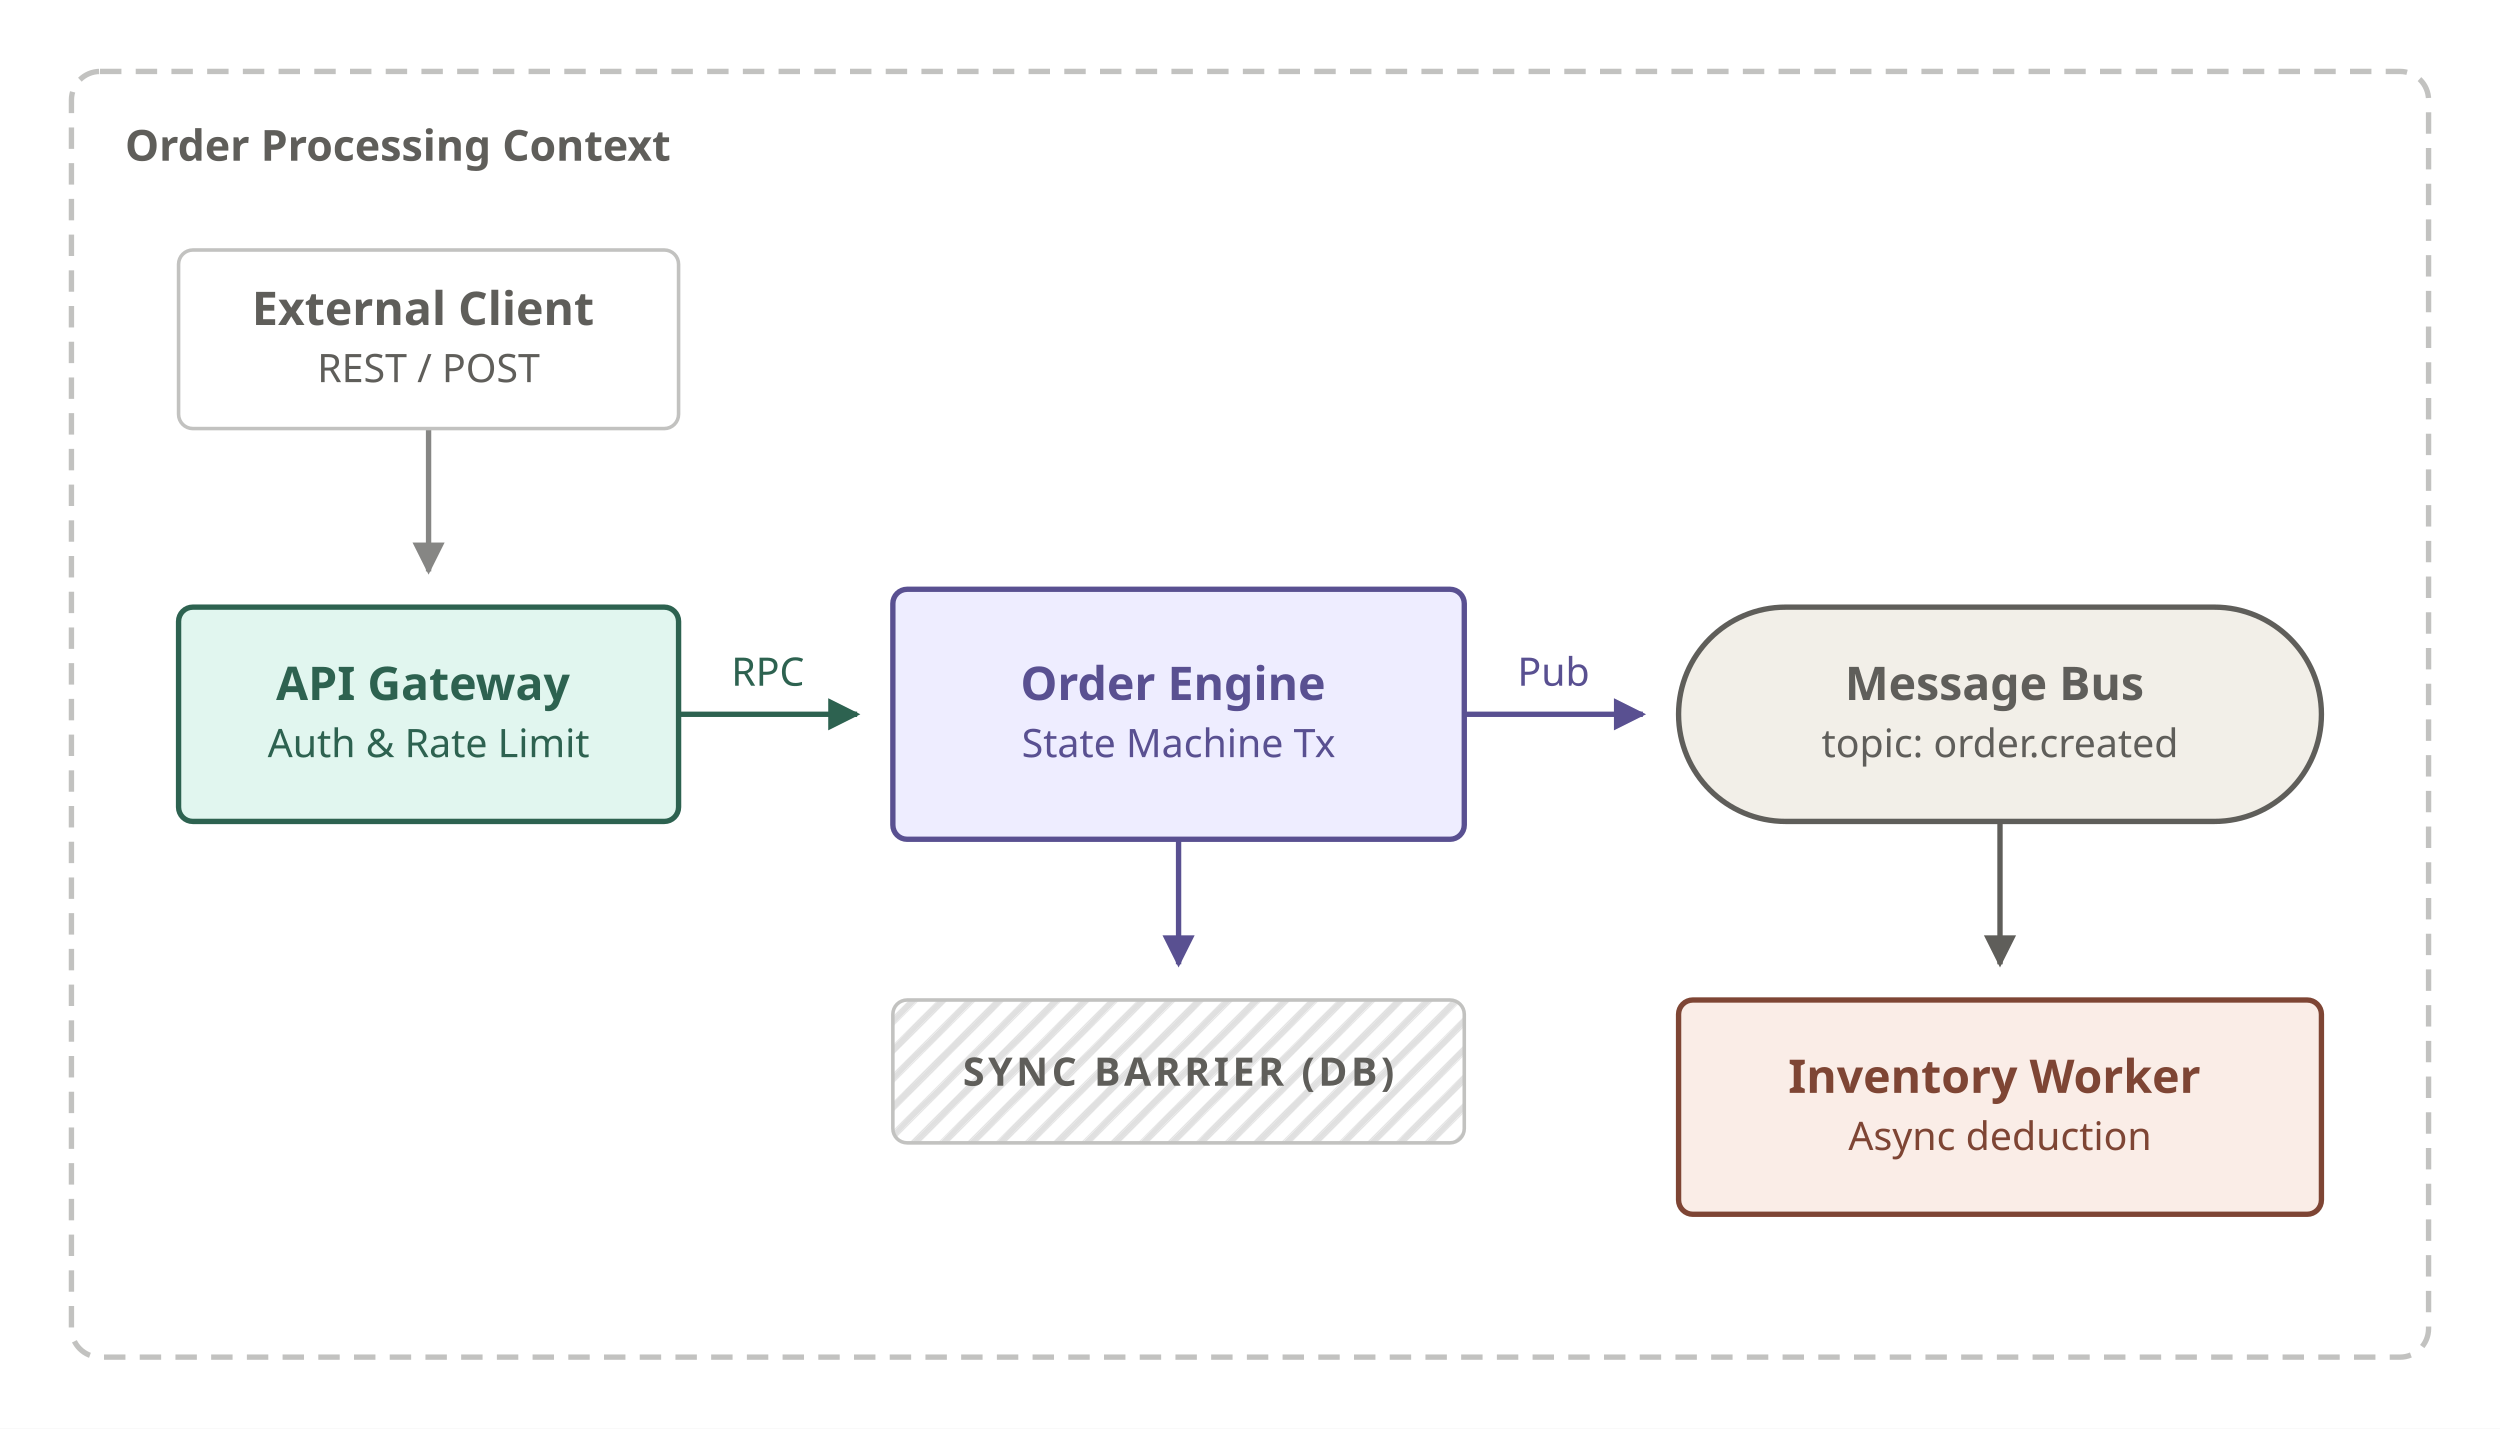
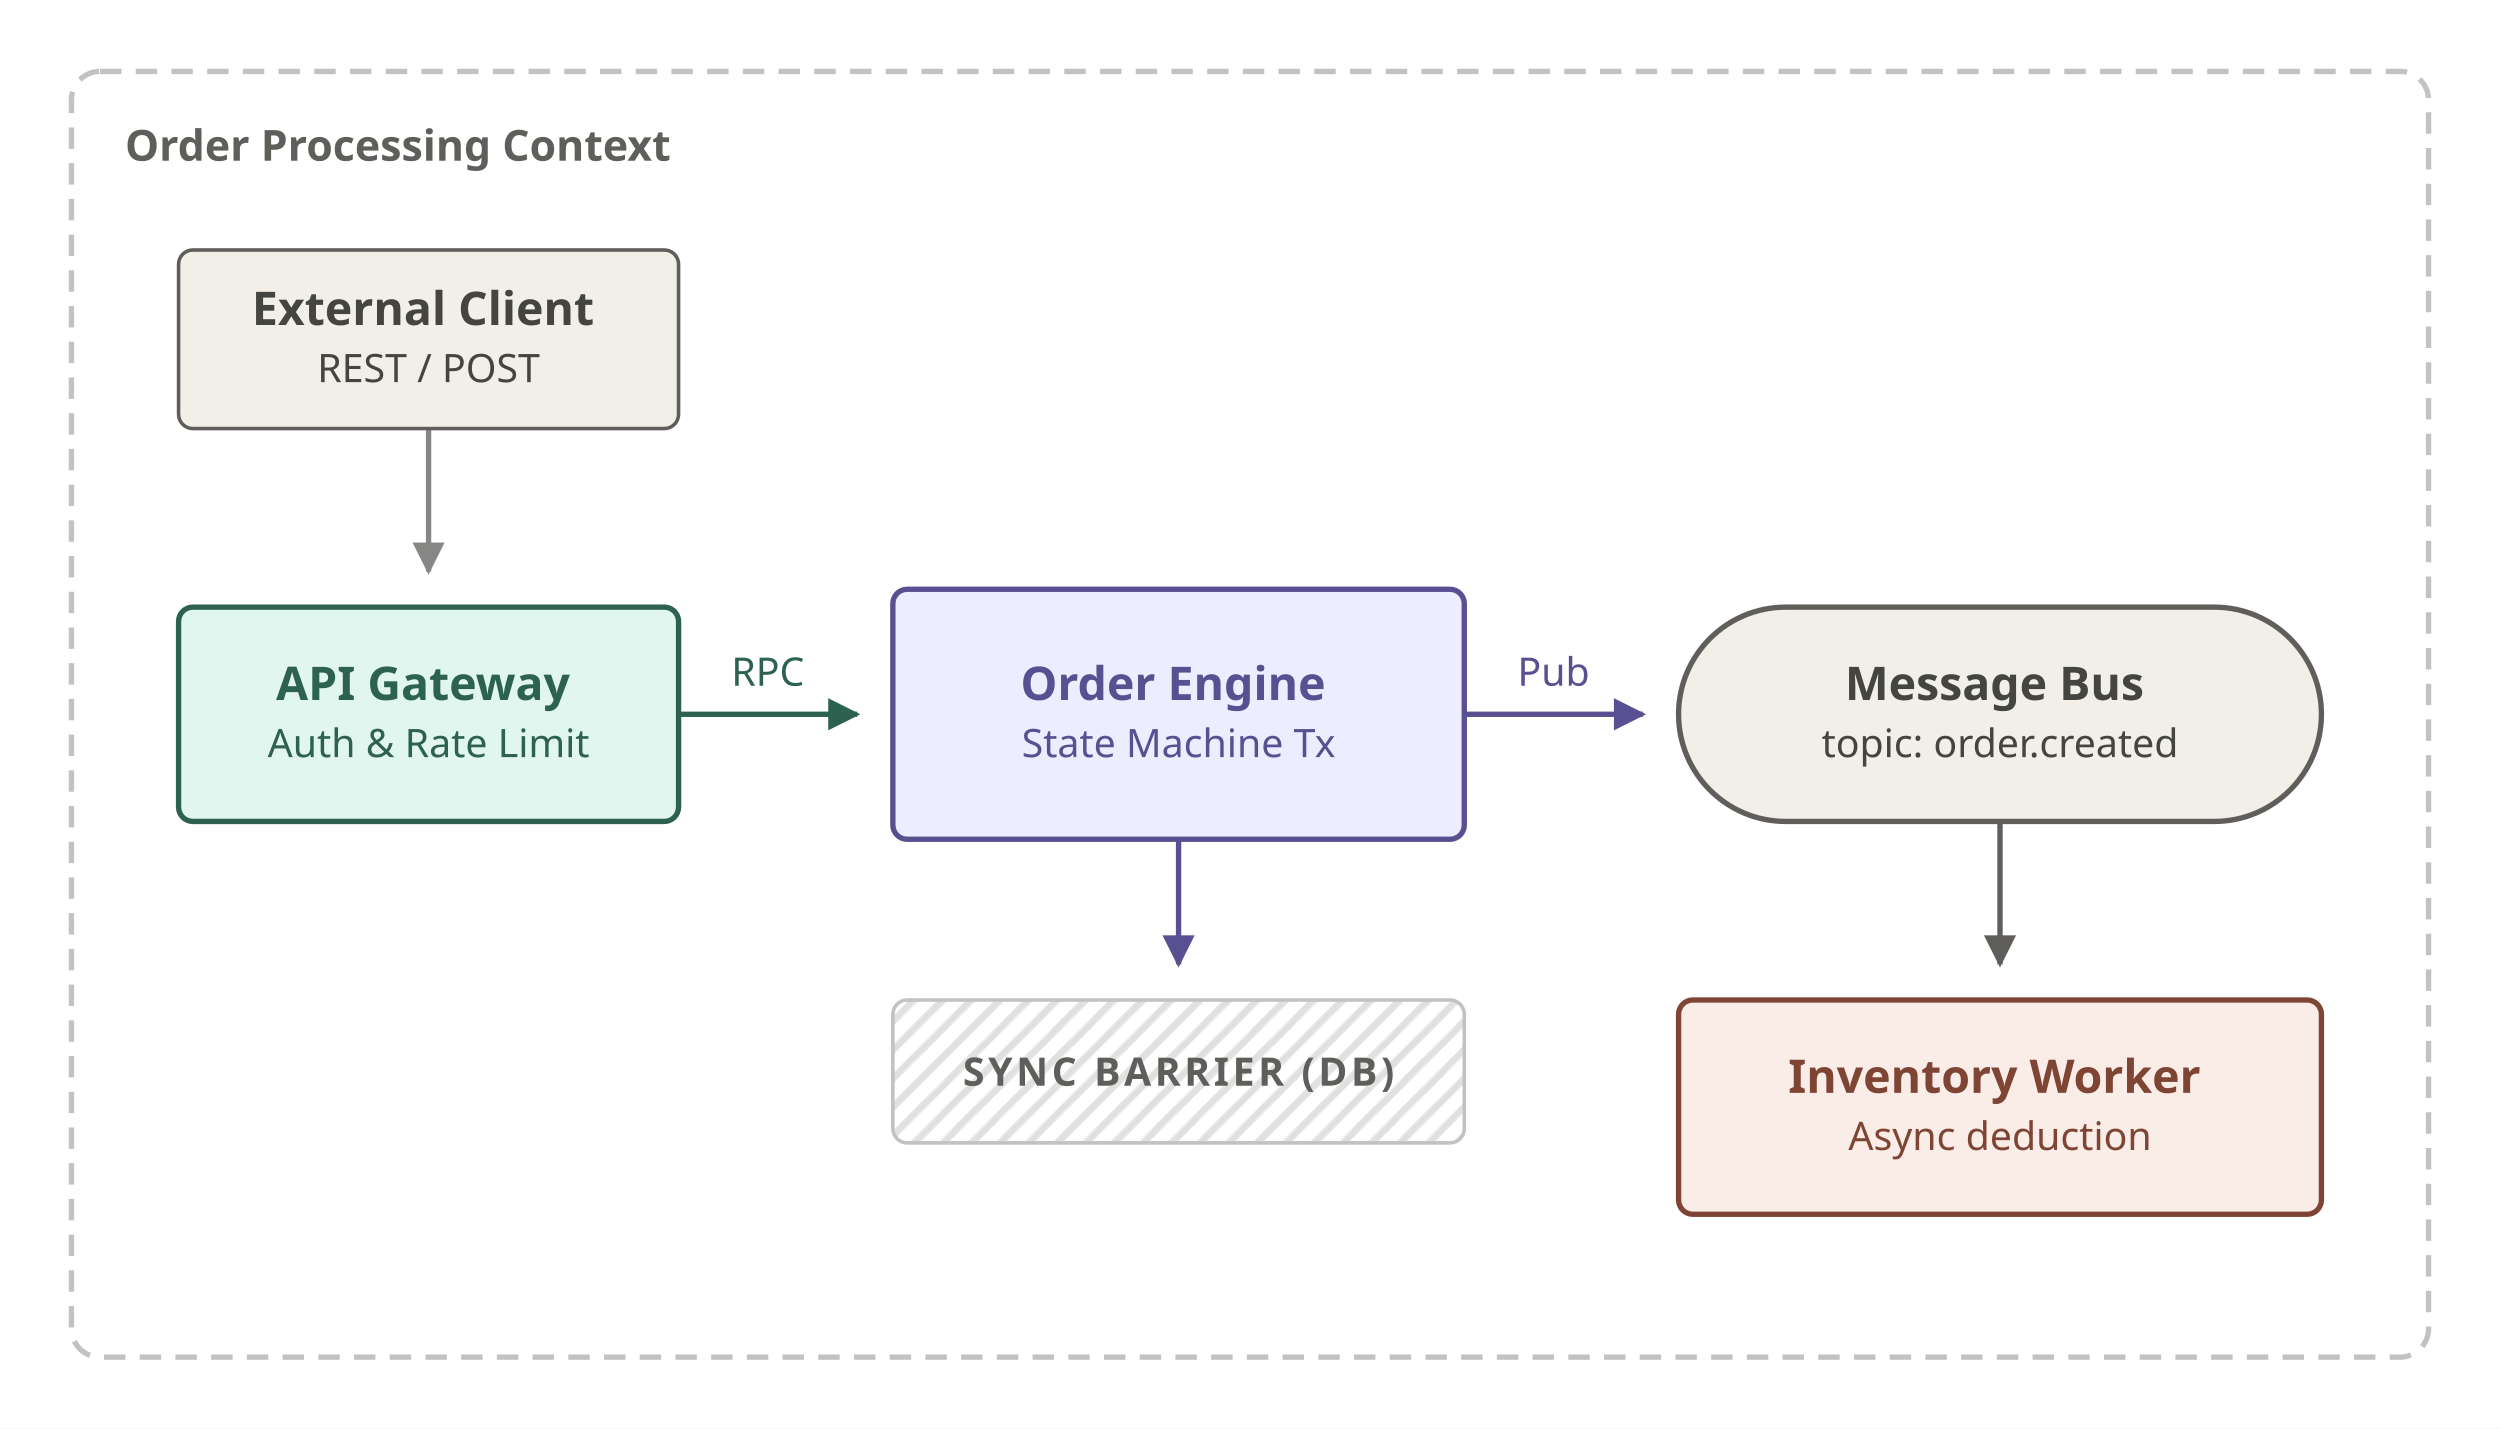
<svg xmlns="http://www.w3.org/2000/svg" viewBox="0 0 700 400">
  <defs>
    <marker id="arrow-gray" viewBox="0 0 10 10" refX="9" refY="5" markerWidth="6" markerHeight="6" orient="auto-start-reverse">
      <path d="M 0 0 L 10 5 L 0 10 z" fill="#868684" />
    </marker>
    <marker id="arrow-green" viewBox="0 0 10 10" refX="9" refY="5" markerWidth="6" markerHeight="6" orient="auto-start-reverse">
      <path d="M 0 0 L 10 5 L 0 10 z" fill="#2D6250" />
    </marker>
    <marker id="arrow-purple" viewBox="0 0 10 10" refX="9" refY="5" markerWidth="6" markerHeight="6" orient="auto-start-reverse">
      <path d="M 0 0 L 10 5 L 0 10 z" fill="#595091" />
    </marker>
    <marker id="arrow-warm" viewBox="0 0 10 10" refX="9" refY="5" markerWidth="6" markerHeight="6" orient="auto-start-reverse">
      <path d="M 0 0 L 10 5 L 0 10 z" fill="#5F5E5A" />
    </marker>
    <pattern id="hatch" width="8" height="8" patternUnits="userSpaceOnUse">
      <path d="M-2,10 l12,-12 M-2,2 l4,-4 M6,10 l4,-4" stroke="#E0E0E0" stroke-width="2" />
    </pattern>
  </defs>
  <rect width="700" height="400" fill="#FFFFFF" />
  <rect x="20" y="20" width="660" height="360" fill="#FFFFFF" stroke="#C2C2C0" stroke-width="1.5" stroke-dasharray="6 4" rx="8" />
  <text x="35" y="45" font-family="system-ui, sans-serif" font-size="12" fill="#5F5E5A" font-weight="600">Order Processing Context</text>
  <path d="M 120 120 L 120 160" fill="none" stroke="#868684" stroke-width="1.5" marker-end="url(#arrow-gray)" />
  <path d="M 190 200 L 240 200" fill="none" stroke="#2D6250" stroke-width="1.5" marker-end="url(#arrow-green)" />
  <path d="M 330 235 L 330 270" fill="none" stroke="#595091" stroke-width="1.5" marker-end="url(#arrow-purple)" />
  <path d="M 410 200 L 460 200" fill="none" stroke="#595091" stroke-width="1.5" marker-end="url(#arrow-purple)" />
  <path d="M 560 230 L 560 270" fill="none" stroke="#5F5E5A" stroke-width="1.5" marker-end="url(#arrow-warm)" />
  <text x="215" y="192" font-family="system-ui, sans-serif" font-size="11" fill="#2D6250" text-anchor="middle">RPC</text>
  <text x="435" y="192" font-family="system-ui, sans-serif" font-size="11" fill="#595091" text-anchor="middle">Pub</text>
-   <rect x="50" y="70" width="140" height="50" fill="#FFFFFF" stroke="#C2C2C0" stroke-width="1" rx="4" />
+   <rect x="50" y="70" width="140" height="50" fill="#F1EFE8" stroke="#5F5E5B" stroke-width="1" rx="4" />
  <text x="120" y="91" font-family="system-ui, sans-serif" text-anchor="middle">
-     <tspan x="120" dy="0" font-size="13" font-weight="600" fill="#5F5E5A">External Client</tspan>
-     <tspan x="120" dy="16" font-size="11" fill="#5F5E5A" opacity="0.8">REST / POST</tspan>
+     <tspan x="120" dy="0" font-size="13" font-weight="600" fill="#444441">External Client</tspan>
+     <tspan x="120" dy="16" font-size="11" fill="#444441" opacity="0.8">REST / POST</tspan>
  </text>
  <rect x="50" y="170" width="140" height="60" fill="#E1F6EF" stroke="#2D6250" stroke-width="1.5" rx="4" />
  <text x="120" y="196" font-family="system-ui, sans-serif" text-anchor="middle">
    <tspan x="120" dy="0" font-size="13" font-weight="600" fill="#2D6250">API Gateway</tspan>
    <tspan x="120" dy="16" font-size="11" fill="#2D6250" opacity="0.8">Auth &amp; Rate Limit</tspan>
  </text>
  <rect x="250" y="165" width="160" height="70" fill="#EEEDFF" stroke="#595091" stroke-width="1.5" rx="4" />
  <text x="330" y="196" font-family="system-ui, sans-serif" text-anchor="middle">
    <tspan x="330" dy="0" font-size="13" font-weight="600" fill="#595091">Order Engine</tspan>
    <tspan x="330" dy="16" font-size="11" fill="#595091" opacity="0.8">State Machine Tx</tspan>
  </text>
  <rect x="250" y="280" width="160" height="40" fill="url(#hatch)" stroke="#C2C2C0" stroke-width="1" rx="4" />
  <text x="330" y="304" font-family="system-ui, sans-serif" text-anchor="middle">
    <tspan x="330" dy="0" font-size="11" font-weight="600" fill="#5F5E5A" letter-spacing="1">SYNC BARRIER (DB)</tspan>
  </text>
-   <rect x="470" y="170" width="180" height="60" fill="#F2EFE8" stroke="#5F5E5A" stroke-width="1.5" rx="30" />
+   <rect x="470" y="170" width="180" height="60" fill="#F1EFE8" stroke="#5F5E5B" stroke-width="1.5" rx="30" />
  <text x="560" y="196" font-family="system-ui, sans-serif" text-anchor="middle">
-     <tspan x="560" dy="0" font-size="13" font-weight="600" fill="#5F5E5A">Message Bus</tspan>
-     <tspan x="560" dy="16" font-size="11" fill="#5F5E5A" opacity="0.8">topic: order.created</tspan>
+     <tspan x="560" dy="0" font-size="13" font-weight="600" fill="#444441">Message Bus</tspan>
+     <tspan x="560" dy="16" font-size="11" fill="#444441" opacity="0.8">topic: order.created</tspan>
  </text>
  <rect x="470" y="280" width="180" height="60" fill="#FAEDE7" stroke="#7E4534" stroke-width="1.5" rx="4" />
  <text x="560" y="306" font-family="system-ui, sans-serif" text-anchor="middle">
    <tspan x="560" dy="0" font-size="13" font-weight="600" fill="#7E4534">Inventory Worker</tspan>
    <tspan x="560" dy="16" font-size="11" fill="#7E4534" opacity="0.8">Async deduction</tspan>
  </text>
</svg>
